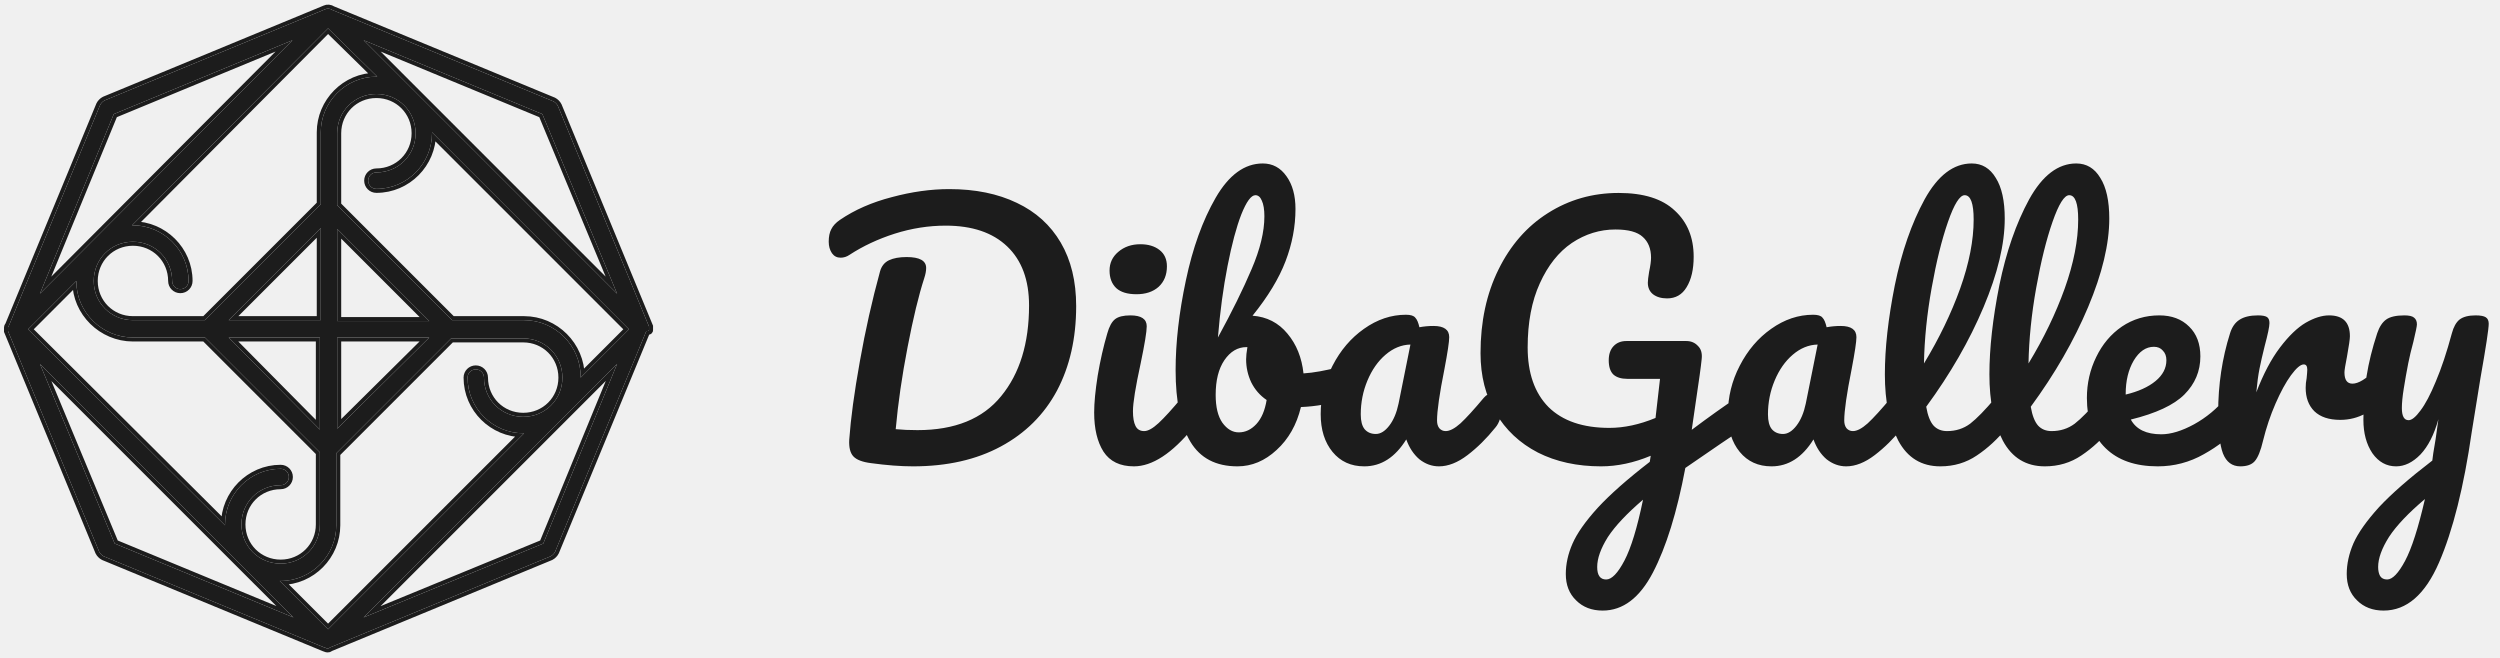
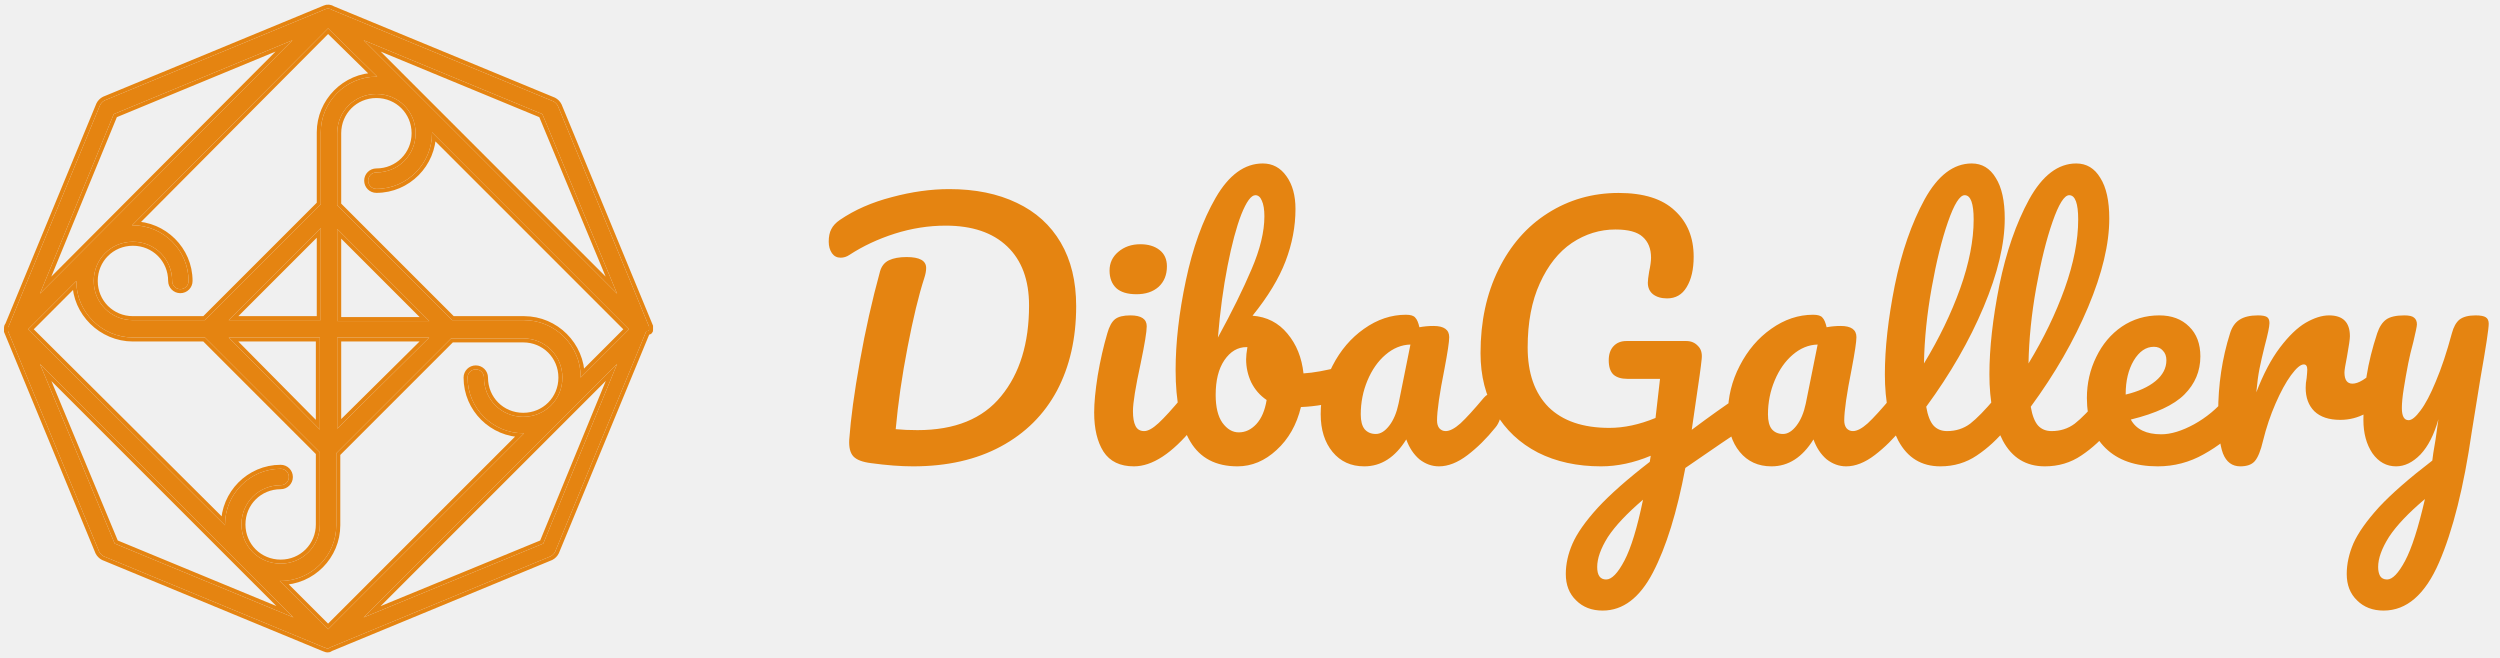
<svg xmlns="http://www.w3.org/2000/svg" width="156" height="41" viewBox="0 0 156 41" fill="none">
  <mask id="path-1-outside-1_292_762" maskUnits="userSpaceOnUse" x="-0.5" y="-0.462" width="42" height="42" fill="black">
    <rect fill="white" x="-0.5" y="-0.462" width="42" height="42" />
-     <path d="M40.5 20.604C40.5 20.547 40.5 20.547 40.5 20.49C40.5 20.433 40.5 20.376 40.5 20.376L34.81 6.607C34.753 6.493 34.639 6.379 34.526 6.322L20.756 0.632C20.585 0.519 20.415 0.519 20.301 0.575L6.531 6.265C6.418 6.322 6.304 6.436 6.247 6.55L0.557 20.319C0.5 20.376 0.5 20.433 0.5 20.433C0.5 20.49 0.5 20.49 0.5 20.547C0.5 20.604 0.5 20.661 0.5 20.661L6.19 34.43C6.247 34.544 6.361 34.658 6.474 34.715L20.244 40.405C20.301 40.405 20.358 40.462 20.415 40.462C20.471 40.462 20.529 40.462 20.585 40.405L34.355 34.715C34.469 34.658 34.583 34.544 34.639 34.43L40.329 20.661C40.5 20.661 40.5 20.604 40.5 20.604ZM17.456 36.251H17.513C19.447 36.251 20.984 34.658 20.984 32.78V28.285L28.153 21.116H32.648C34.014 21.116 35.095 22.197 35.095 23.563C35.095 24.928 34.014 26.009 32.648 26.009C31.282 26.009 30.201 24.928 30.201 23.563C30.201 23.278 29.974 23.051 29.689 23.051C29.405 23.051 29.177 23.278 29.177 23.563C29.177 25.497 30.77 27.034 32.648 27.034H32.705L20.471 39.267L17.456 36.251ZM23.544 4.786H23.487C21.553 4.786 20.016 6.379 20.016 8.257V12.752L12.79 19.978H8.295C6.93 19.978 5.849 18.897 5.849 17.531C5.849 16.166 6.93 15.085 8.295 15.085C9.661 15.085 10.742 16.166 10.742 17.531C10.742 17.816 10.969 18.044 11.254 18.044C11.538 18.044 11.766 17.816 11.766 17.531C11.766 15.597 10.173 14.06 8.295 14.06H8.238L20.471 1.77L23.544 4.786ZM19.959 21.059V26.806L14.27 21.059H19.959ZM14.27 19.978L20.016 14.231V19.978H14.27ZM21.041 21.059H26.787L21.041 26.749V21.059ZM21.041 19.978V14.288L26.787 20.035H21.041V19.978ZM8.295 21.059H12.79L19.959 28.228V32.723C19.959 34.089 18.878 35.17 17.513 35.17C16.147 35.17 15.066 34.089 15.066 32.723C15.066 31.358 16.147 30.277 17.513 30.277C17.797 30.277 18.025 30.049 18.025 29.765C18.025 29.48 17.797 29.253 17.513 29.253C15.578 29.253 14.042 30.846 14.042 32.723V32.78L1.752 20.547L4.767 17.531V17.588C4.767 19.466 6.361 21.059 8.295 21.059ZM32.705 19.978H28.21L21.041 12.809V8.314C21.041 6.948 22.122 5.867 23.487 5.867C24.853 5.867 25.934 6.948 25.934 8.314C25.934 9.679 24.853 10.76 23.487 10.76C23.203 10.76 22.975 10.988 22.975 11.273C22.975 11.557 23.203 11.785 23.487 11.785C25.422 11.785 26.958 10.191 26.958 8.314V8.257L39.248 20.547L36.233 23.563V23.506C36.233 21.571 34.639 19.978 32.705 19.978ZM38.508 18.328L22.691 2.51L33.843 7.119L38.508 18.328ZM7.1 7.119L18.253 2.51L2.491 18.328L7.1 7.119ZM2.491 22.709L18.309 38.527L7.157 33.918L2.491 22.709ZM33.9 33.918L22.691 38.527L38.508 22.709L33.9 33.918Z" />
+     <path d="M40.5 20.604C40.5 20.547 40.5 20.547 40.5 20.49C40.5 20.433 40.5 20.376 40.5 20.376L34.81 6.607C34.753 6.493 34.639 6.379 34.526 6.322L20.756 0.632C20.585 0.519 20.415 0.519 20.301 0.575L6.531 6.265C6.418 6.322 6.304 6.436 6.247 6.55L0.557 20.319C0.5 20.376 0.5 20.433 0.5 20.433C0.5 20.49 0.5 20.49 0.5 20.547C0.5 20.604 0.5 20.661 0.5 20.661L6.19 34.43C6.247 34.544 6.361 34.658 6.474 34.715L20.244 40.405C20.301 40.405 20.358 40.462 20.415 40.462C20.472 40.462 20.528 40.462 20.585 40.405L34.355 34.715C34.469 34.658 34.583 34.544 34.639 34.43L40.329 20.661C40.5 20.661 40.5 20.604 40.5 20.604ZM17.456 36.251H17.513C19.447 36.251 20.984 34.658 20.984 32.78V28.285L28.153 21.116H32.648C34.014 21.116 35.095 22.197 35.095 23.563C35.095 24.928 34.014 26.009 32.648 26.009C31.282 26.009 30.201 24.928 30.201 23.563C30.201 23.278 29.974 23.051 29.689 23.051C29.405 23.051 29.177 23.278 29.177 23.563C29.177 25.497 30.77 27.034 32.648 27.034H32.705L20.472 39.267L17.456 36.251ZM23.544 4.786H23.487C21.553 4.786 20.016 6.379 20.016 8.257V12.752L12.79 19.978H8.295C6.93 19.978 5.849 18.897 5.849 17.531C5.849 16.166 6.93 15.085 8.295 15.085C9.661 15.085 10.742 16.166 10.742 17.531C10.742 17.816 10.969 18.044 11.254 18.044C11.538 18.044 11.766 17.816 11.766 17.531C11.766 15.597 10.173 14.06 8.295 14.06H8.238L20.472 1.77L23.544 4.786ZM19.959 21.059V26.806L14.27 21.059H19.959ZM14.27 19.978L20.016 14.231V19.978H14.27ZM21.041 21.059H26.787L21.041 26.749V21.059ZM21.041 19.978V14.288L26.787 20.035H21.041V19.978ZM8.295 21.059H12.79L19.959 28.228V32.723C19.959 34.089 18.878 35.17 17.513 35.17C16.147 35.17 15.066 34.089 15.066 32.723C15.066 31.358 16.147 30.277 17.513 30.277C17.797 30.277 18.025 30.049 18.025 29.765C18.025 29.48 17.797 29.253 17.513 29.253C15.578 29.253 14.042 30.846 14.042 32.723V32.78L1.752 20.547L4.767 17.531V17.588C4.767 19.466 6.361 21.059 8.295 21.059ZM32.705 19.978H28.21L21.041 12.809V8.314C21.041 6.948 22.122 5.867 23.487 5.867C24.853 5.867 25.934 6.948 25.934 8.314C25.934 9.679 24.853 10.76 23.487 10.76C23.203 10.76 22.975 10.988 22.975 11.273C22.975 11.557 23.203 11.785 23.487 11.785C25.422 11.785 26.958 10.191 26.958 8.314V8.257L39.248 20.547L36.233 23.563V23.506C36.233 21.571 34.639 19.978 32.705 19.978ZM38.508 18.328L22.691 2.51L33.843 7.119L38.508 18.328ZM7.1 7.119L18.253 2.51L2.491 18.328L7.1 7.119ZM2.491 22.709L18.309 38.527L7.157 33.918L2.491 22.709ZM33.9 33.918L22.691 38.527L38.508 22.709L33.9 33.918Z" />
  </mask>
-   <path d="M40.5 20.604C40.5 20.547 40.5 20.547 40.5 20.49C40.5 20.433 40.5 20.376 40.5 20.376L34.81 6.607C34.753 6.493 34.639 6.379 34.526 6.322L20.756 0.632C20.585 0.519 20.415 0.519 20.301 0.575L6.531 6.265C6.418 6.322 6.304 6.436 6.247 6.55L0.557 20.319C0.5 20.376 0.5 20.433 0.5 20.433C0.5 20.49 0.5 20.49 0.5 20.547C0.5 20.604 0.5 20.661 0.5 20.661L6.19 34.43C6.247 34.544 6.361 34.658 6.474 34.715L20.244 40.405C20.301 40.405 20.358 40.462 20.415 40.462C20.471 40.462 20.529 40.462 20.585 40.405L34.355 34.715C34.469 34.658 34.583 34.544 34.639 34.43L40.329 20.661C40.5 20.661 40.5 20.604 40.5 20.604ZM17.456 36.251H17.513C19.447 36.251 20.984 34.658 20.984 32.78V28.285L28.153 21.116H32.648C34.014 21.116 35.095 22.197 35.095 23.563C35.095 24.928 34.014 26.009 32.648 26.009C31.282 26.009 30.201 24.928 30.201 23.563C30.201 23.278 29.974 23.051 29.689 23.051C29.405 23.051 29.177 23.278 29.177 23.563C29.177 25.497 30.77 27.034 32.648 27.034H32.705L20.471 39.267L17.456 36.251ZM23.544 4.786H23.487C21.553 4.786 20.016 6.379 20.016 8.257V12.752L12.79 19.978H8.295C6.93 19.978 5.849 18.897 5.849 17.531C5.849 16.166 6.93 15.085 8.295 15.085C9.661 15.085 10.742 16.166 10.742 17.531C10.742 17.816 10.969 18.044 11.254 18.044C11.538 18.044 11.766 17.816 11.766 17.531C11.766 15.597 10.173 14.06 8.295 14.06H8.238L20.471 1.77L23.544 4.786ZM19.959 21.059V26.806L14.27 21.059H19.959ZM14.27 19.978L20.016 14.231V19.978H14.27ZM21.041 21.059H26.787L21.041 26.749V21.059ZM21.041 19.978V14.288L26.787 20.035H21.041V19.978ZM8.295 21.059H12.79L19.959 28.228V32.723C19.959 34.089 18.878 35.17 17.513 35.17C16.147 35.17 15.066 34.089 15.066 32.723C15.066 31.358 16.147 30.277 17.513 30.277C17.797 30.277 18.025 30.049 18.025 29.765C18.025 29.48 17.797 29.253 17.513 29.253C15.578 29.253 14.042 30.846 14.042 32.723V32.78L1.752 20.547L4.767 17.531V17.588C4.767 19.466 6.361 21.059 8.295 21.059ZM32.705 19.978H28.21L21.041 12.809V8.314C21.041 6.948 22.122 5.867 23.487 5.867C24.853 5.867 25.934 6.948 25.934 8.314C25.934 9.679 24.853 10.76 23.487 10.76C23.203 10.76 22.975 10.988 22.975 11.273C22.975 11.557 23.203 11.785 23.487 11.785C25.422 11.785 26.958 10.191 26.958 8.314V8.257L39.248 20.547L36.233 23.563V23.506C36.233 21.571 34.639 19.978 32.705 19.978ZM38.508 18.328L22.691 2.51L33.843 7.119L38.508 18.328ZM7.1 7.119L18.253 2.51L2.491 18.328L7.1 7.119ZM2.491 22.709L18.309 38.527L7.157 33.918L2.491 22.709ZM33.9 33.918L22.691 38.527L38.508 22.709L33.9 33.918Z" fill="#1C1C1C" />
-   <path d="M40.5 20.604C40.5 20.547 40.5 20.547 40.5 20.49C40.5 20.433 40.5 20.376 40.5 20.376L34.81 6.607C34.753 6.493 34.639 6.379 34.526 6.322L20.756 0.632C20.585 0.519 20.415 0.519 20.301 0.575L6.531 6.265C6.418 6.322 6.304 6.436 6.247 6.55L0.557 20.319C0.5 20.376 0.5 20.433 0.5 20.433C0.5 20.49 0.5 20.49 0.5 20.547C0.5 20.604 0.5 20.661 0.5 20.661L6.19 34.43C6.247 34.544 6.361 34.658 6.474 34.715L20.244 40.405C20.301 40.405 20.358 40.462 20.415 40.462C20.471 40.462 20.529 40.462 20.585 40.405L34.355 34.715C34.469 34.658 34.583 34.544 34.639 34.43L40.329 20.661C40.5 20.661 40.5 20.604 40.5 20.604ZM17.456 36.251H17.513C19.447 36.251 20.984 34.658 20.984 32.78V28.285L28.153 21.116H32.648C34.014 21.116 35.095 22.197 35.095 23.563C35.095 24.928 34.014 26.009 32.648 26.009C31.282 26.009 30.201 24.928 30.201 23.563C30.201 23.278 29.974 23.051 29.689 23.051C29.405 23.051 29.177 23.278 29.177 23.563C29.177 25.497 30.77 27.034 32.648 27.034H32.705L20.471 39.267L17.456 36.251ZM23.544 4.786H23.487C21.553 4.786 20.016 6.379 20.016 8.257V12.752L12.79 19.978H8.295C6.93 19.978 5.849 18.897 5.849 17.531C5.849 16.166 6.93 15.085 8.295 15.085C9.661 15.085 10.742 16.166 10.742 17.531C10.742 17.816 10.969 18.044 11.254 18.044C11.538 18.044 11.766 17.816 11.766 17.531C11.766 15.597 10.173 14.06 8.295 14.06H8.238L20.471 1.77L23.544 4.786ZM19.959 21.059V26.806L14.27 21.059H19.959ZM14.27 19.978L20.016 14.231V19.978H14.27ZM21.041 21.059H26.787L21.041 26.749V21.059ZM21.041 19.978V14.288L26.787 20.035H21.041V19.978ZM8.295 21.059H12.79L19.959 28.228V32.723C19.959 34.089 18.878 35.17 17.513 35.17C16.147 35.17 15.066 34.089 15.066 32.723C15.066 31.358 16.147 30.277 17.513 30.277C17.797 30.277 18.025 30.049 18.025 29.765C18.025 29.48 17.797 29.253 17.513 29.253C15.578 29.253 14.042 30.846 14.042 32.723V32.78L1.752 20.547L4.767 17.531V17.588C4.767 19.466 6.361 21.059 8.295 21.059ZM32.705 19.978H28.21L21.041 12.809V8.314C21.041 6.948 22.122 5.867 23.487 5.867C24.853 5.867 25.934 6.948 25.934 8.314C25.934 9.679 24.853 10.76 23.487 10.76C23.203 10.76 22.975 10.988 22.975 11.273C22.975 11.557 23.203 11.785 23.487 11.785C25.422 11.785 26.958 10.191 26.958 8.314V8.257L39.248 20.547L36.233 23.563V23.506C36.233 21.571 34.639 19.978 32.705 19.978ZM38.508 18.328L22.691 2.51L33.843 7.119L38.508 18.328ZM7.1 7.119L18.253 2.51L2.491 18.328L7.1 7.119ZM2.491 22.709L18.309 38.527L7.157 33.918L2.491 22.709ZM33.9 33.918L22.691 38.527L38.508 22.709L33.9 33.918Z" stroke="#1C1C1C" stroke-width="0.5" mask="url(#path-1-outside-1_292_762)" />
-   <path d="M56.972 29.1C56.199 29.1 55.326 29.033 54.352 28.9C53.819 28.833 53.453 28.693 53.252 28.48C53.053 28.267 52.966 27.92 52.992 27.44C53.086 26.12 53.306 24.493 53.653 22.56C53.999 20.613 54.419 18.74 54.913 16.94C55.006 16.607 55.193 16.373 55.472 16.24C55.752 16.107 56.119 16.04 56.572 16.04C57.386 16.04 57.792 16.267 57.792 16.72C57.792 16.907 57.752 17.12 57.672 17.36C57.326 18.427 56.979 19.86 56.633 21.66C56.286 23.447 56.039 25.153 55.892 26.78C56.292 26.82 56.746 26.84 57.252 26.84C59.586 26.84 61.326 26.133 62.472 24.72C63.633 23.307 64.213 21.42 64.213 19.06C64.213 17.473 63.759 16.247 62.852 15.38C61.946 14.513 60.666 14.08 59.013 14.08C57.946 14.08 56.886 14.247 55.833 14.58C54.792 14.913 53.852 15.353 53.013 15.9C52.839 16.02 52.653 16.08 52.453 16.08C52.226 16.08 52.046 15.987 51.913 15.8C51.779 15.6 51.712 15.36 51.712 15.08C51.712 14.76 51.766 14.5 51.873 14.3C51.979 14.087 52.159 13.893 52.413 13.72C53.333 13.093 54.413 12.62 55.653 12.3C56.892 11.967 58.086 11.8 59.233 11.8C60.859 11.8 62.266 12.087 63.453 12.66C64.639 13.22 65.552 14.047 66.192 15.14C66.832 16.233 67.153 17.553 67.153 19.1C67.153 21.113 66.752 22.873 65.953 24.38C65.153 25.873 63.986 27.033 62.453 27.86C60.919 28.687 59.093 29.1 56.972 29.1ZM70.916 18.36C70.356 18.36 69.936 18.233 69.656 17.98C69.376 17.713 69.236 17.347 69.236 16.88C69.236 16.413 69.416 16.027 69.776 15.72C70.149 15.4 70.609 15.24 71.156 15.24C71.649 15.24 72.049 15.36 72.356 15.6C72.663 15.84 72.816 16.18 72.816 16.62C72.816 17.153 72.643 17.58 72.296 17.9C71.949 18.207 71.489 18.36 70.916 18.36ZM70.756 29.1C69.889 29.1 69.256 28.793 68.856 28.18C68.469 27.567 68.276 26.753 68.276 25.74C68.276 25.14 68.349 24.373 68.496 23.44C68.656 22.493 68.856 21.613 69.096 20.8C69.216 20.373 69.376 20.08 69.576 19.92C69.776 19.76 70.096 19.68 70.536 19.68C71.216 19.68 71.556 19.907 71.556 20.36C71.556 20.693 71.429 21.467 71.176 22.68C70.856 24.147 70.696 25.14 70.696 25.66C70.696 26.06 70.749 26.367 70.856 26.58C70.963 26.793 71.143 26.9 71.396 26.9C71.636 26.9 71.936 26.733 72.296 26.4C72.656 26.067 73.136 25.54 73.736 24.82C73.896 24.633 74.076 24.54 74.276 24.54C74.449 24.54 74.583 24.62 74.676 24.78C74.783 24.94 74.836 25.16 74.836 25.44C74.836 25.973 74.709 26.387 74.456 26.68C73.136 28.293 71.903 29.1 70.756 29.1ZM83.858 22.86C84.031 22.86 84.165 22.947 84.258 23.12C84.351 23.293 84.398 23.513 84.398 23.78C84.398 24.113 84.351 24.373 84.258 24.56C84.165 24.733 84.018 24.853 83.818 24.92C83.018 25.2 82.138 25.36 81.178 25.4C80.911 26.507 80.404 27.4 79.658 28.08C78.924 28.76 78.111 29.1 77.218 29.1C75.871 29.1 74.891 28.587 74.278 27.56C73.665 26.533 73.358 25.047 73.358 23.1C73.358 21.38 73.571 19.513 73.998 17.5C74.424 15.473 75.044 13.753 75.858 12.34C76.684 10.913 77.665 10.2 78.798 10.2C79.411 10.2 79.904 10.467 80.278 11C80.651 11.52 80.838 12.2 80.838 13.04C80.838 14.133 80.631 15.22 80.218 16.3C79.805 17.38 79.118 18.513 78.158 19.7C79.051 19.767 79.778 20.14 80.338 20.82C80.898 21.487 81.231 22.313 81.338 23.3C81.965 23.26 82.711 23.127 83.578 22.9C83.658 22.873 83.751 22.86 83.858 22.86ZM78.338 12.18C78.071 12.18 77.778 12.58 77.458 13.38C77.151 14.167 76.865 15.24 76.598 16.6C76.331 17.96 76.131 19.447 75.998 21.06C76.878 19.447 77.578 18.027 78.098 16.8C78.631 15.56 78.898 14.46 78.898 13.5C78.898 13.073 78.844 12.747 78.738 12.52C78.644 12.293 78.511 12.18 78.338 12.18ZM77.298 26.98C77.711 26.98 78.078 26.807 78.398 26.46C78.718 26.113 78.931 25.613 79.038 24.96C78.624 24.68 78.305 24.313 78.078 23.86C77.865 23.407 77.758 22.927 77.758 22.42C77.758 22.233 77.784 21.98 77.838 21.66H77.778C77.231 21.66 76.771 21.933 76.398 22.48C76.038 23.013 75.858 23.733 75.858 24.64C75.858 25.4 75.998 25.98 76.278 26.38C76.571 26.78 76.911 26.98 77.298 26.98ZM85.131 29.1C84.304 29.1 83.644 28.8 83.151 28.2C82.658 27.6 82.411 26.813 82.411 25.84C82.411 24.773 82.658 23.767 83.151 22.82C83.644 21.86 84.298 21.093 85.111 20.52C85.938 19.933 86.811 19.64 87.731 19.64C88.024 19.64 88.218 19.7 88.311 19.82C88.418 19.927 88.504 20.127 88.571 20.42C88.851 20.367 89.144 20.34 89.451 20.34C90.104 20.34 90.431 20.573 90.431 21.04C90.431 21.32 90.331 21.987 90.131 23.04C89.824 24.573 89.671 25.64 89.671 26.24C89.671 26.44 89.718 26.6 89.811 26.72C89.918 26.84 90.051 26.9 90.211 26.9C90.464 26.9 90.771 26.74 91.131 26.42C91.491 26.087 91.978 25.553 92.591 24.82C92.751 24.633 92.931 24.54 93.131 24.54C93.304 24.54 93.438 24.62 93.531 24.78C93.638 24.94 93.691 25.16 93.691 25.44C93.691 25.973 93.564 26.387 93.311 26.68C92.764 27.36 92.184 27.933 91.571 28.4C90.958 28.867 90.364 29.1 89.791 29.1C89.351 29.1 88.944 28.953 88.571 28.66C88.211 28.353 87.938 27.94 87.751 27.42C87.058 28.54 86.184 29.1 85.131 29.1ZM85.851 27.08C86.144 27.08 86.424 26.907 86.691 26.56C86.958 26.213 87.151 25.753 87.271 25.18L88.011 21.5C87.451 21.513 86.931 21.727 86.451 22.14C85.984 22.54 85.611 23.073 85.331 23.74C85.051 24.407 84.911 25.113 84.911 25.86C84.911 26.273 84.991 26.58 85.151 26.78C85.324 26.98 85.558 27.08 85.851 27.08ZM108.945 24.58C109.119 24.58 109.252 24.667 109.345 24.84C109.452 25 109.505 25.207 109.505 25.46C109.505 25.767 109.459 26.007 109.365 26.18C109.272 26.353 109.125 26.507 108.925 26.64C108.139 27.16 106.885 28.013 105.165 29.2C104.645 31.96 103.972 34.133 103.145 35.72C102.319 37.307 101.272 38.1 100.005 38.1C99.326 38.1 98.772 37.887 98.346 37.46C97.919 37.047 97.706 36.5 97.706 35.82C97.706 35.193 97.846 34.56 98.126 33.92C98.406 33.28 98.925 32.54 99.686 31.7C100.459 30.86 101.545 29.9 102.945 28.82L103.005 28.44C101.952 28.88 100.919 29.1 99.906 29.1C98.412 29.1 97.099 28.813 95.966 28.24C94.832 27.653 93.952 26.827 93.326 25.76C92.699 24.693 92.385 23.453 92.385 22.04C92.385 20.067 92.759 18.327 93.505 16.82C94.252 15.3 95.279 14.127 96.585 13.3C97.906 12.46 99.379 12.04 101.005 12.04C102.565 12.04 103.732 12.407 104.505 13.14C105.292 13.86 105.685 14.82 105.685 16.02C105.685 16.807 105.539 17.44 105.245 17.92C104.965 18.387 104.559 18.62 104.025 18.62C103.665 18.62 103.372 18.533 103.145 18.36C102.932 18.187 102.825 17.947 102.825 17.64C102.825 17.507 102.852 17.28 102.905 16.96C102.985 16.587 103.025 16.293 103.025 16.08C103.025 15.52 102.852 15.087 102.505 14.78C102.172 14.473 101.605 14.32 100.805 14.32C99.832 14.32 98.925 14.6 98.085 15.16C97.259 15.72 96.592 16.56 96.085 17.68C95.579 18.787 95.326 20.12 95.326 21.68C95.326 23.28 95.759 24.52 96.626 25.4C97.505 26.267 98.772 26.7 100.425 26.7C101.345 26.7 102.305 26.493 103.305 26.08L103.585 23.64H101.545C101.172 23.64 100.885 23.553 100.685 23.38C100.485 23.193 100.385 22.893 100.385 22.48C100.385 22.107 100.485 21.813 100.685 21.6C100.885 21.387 101.152 21.28 101.485 21.28H105.225C105.519 21.28 105.759 21.38 105.945 21.58C106.145 21.767 106.225 22.04 106.185 22.4C106.145 22.827 106.012 23.793 105.785 25.3L105.565 26.82C106.632 26.02 107.605 25.327 108.485 24.74C108.659 24.633 108.812 24.58 108.945 24.58ZM100.225 36.16C100.572 36.16 100.952 35.767 101.365 34.98C101.779 34.193 102.165 32.927 102.525 31.18C101.512 32.047 100.779 32.827 100.325 33.52C99.885 34.227 99.665 34.847 99.665 35.38C99.665 35.9 99.852 36.16 100.225 36.16ZM110.541 29.1C109.714 29.1 109.054 28.8 108.561 28.2C108.068 27.6 107.821 26.813 107.821 25.84C107.821 24.773 108.068 23.767 108.561 22.82C109.054 21.86 109.708 21.093 110.521 20.52C111.348 19.933 112.221 19.64 113.141 19.64C113.434 19.64 113.628 19.7 113.721 19.82C113.828 19.927 113.914 20.127 113.981 20.42C114.261 20.367 114.554 20.34 114.861 20.34C115.514 20.34 115.841 20.573 115.841 21.04C115.841 21.32 115.741 21.987 115.541 23.04C115.234 24.573 115.081 25.64 115.081 26.24C115.081 26.44 115.128 26.6 115.221 26.72C115.328 26.84 115.461 26.9 115.621 26.9C115.874 26.9 116.181 26.74 116.541 26.42C116.901 26.087 117.388 25.553 118.001 24.82C118.161 24.633 118.341 24.54 118.541 24.54C118.714 24.54 118.848 24.62 118.941 24.78C119.048 24.94 119.101 25.16 119.101 25.44C119.101 25.973 118.974 26.387 118.721 26.68C118.174 27.36 117.594 27.933 116.981 28.4C116.368 28.867 115.774 29.1 115.201 29.1C114.761 29.1 114.354 28.953 113.981 28.66C113.621 28.353 113.348 27.94 113.161 27.42C112.468 28.54 111.594 29.1 110.541 29.1ZM111.261 27.08C111.554 27.08 111.834 26.907 112.101 26.56C112.368 26.213 112.561 25.753 112.681 25.18L113.421 21.5C112.861 21.513 112.341 21.727 111.861 22.14C111.394 22.54 111.021 23.073 110.741 23.74C110.461 24.407 110.321 25.113 110.321 25.86C110.321 26.273 110.401 26.58 110.561 26.78C110.734 26.98 110.968 27.08 111.261 27.08ZM125.056 24.54C125.229 24.54 125.362 24.62 125.456 24.78C125.562 24.94 125.616 25.16 125.616 25.44C125.616 25.973 125.489 26.387 125.236 26.68C124.662 27.387 124.036 27.967 123.356 28.42C122.689 28.873 121.929 29.1 121.076 29.1C119.902 29.1 119.029 28.567 118.456 27.5C117.896 26.433 117.616 25.053 117.616 23.36C117.616 21.733 117.822 19.88 118.236 17.8C118.662 15.72 119.282 13.933 120.096 12.44C120.922 10.947 121.902 10.2 123.036 10.2C123.676 10.2 124.176 10.5 124.536 11.1C124.909 11.687 125.096 12.533 125.096 13.64C125.096 15.227 124.656 17.067 123.776 19.16C122.896 21.253 121.702 23.327 120.196 25.38C120.289 25.927 120.442 26.32 120.656 26.56C120.869 26.787 121.149 26.9 121.496 26.9C122.042 26.9 122.522 26.747 122.936 26.44C123.349 26.12 123.876 25.58 124.516 24.82C124.676 24.633 124.856 24.54 125.056 24.54ZM122.596 12.18C122.289 12.18 121.942 12.733 121.556 13.84C121.169 14.947 120.829 16.32 120.536 17.96C120.242 19.6 120.082 21.173 120.056 22.68C121.002 21.12 121.756 19.56 122.316 18C122.876 16.427 123.156 14.993 123.156 13.7C123.156 12.687 122.969 12.18 122.596 12.18ZM131.579 24.54C131.752 24.54 131.886 24.62 131.979 24.78C132.086 24.94 132.139 25.16 132.139 25.44C132.139 25.973 132.012 26.387 131.759 26.68C131.186 27.387 130.559 27.967 129.879 28.42C129.212 28.873 128.452 29.1 127.599 29.1C126.426 29.1 125.552 28.567 124.979 27.5C124.419 26.433 124.139 25.053 124.139 23.36C124.139 21.733 124.346 19.88 124.759 17.8C125.186 15.72 125.806 13.933 126.619 12.44C127.446 10.947 128.426 10.2 129.559 10.2C130.199 10.2 130.699 10.5 131.059 11.1C131.432 11.687 131.619 12.533 131.619 13.64C131.619 15.227 131.179 17.067 130.299 19.16C129.419 21.253 128.226 23.327 126.719 25.38C126.812 25.927 126.966 26.32 127.179 26.56C127.392 26.787 127.672 26.9 128.019 26.9C128.566 26.9 129.046 26.747 129.459 26.44C129.872 26.12 130.399 25.58 131.039 24.82C131.199 24.633 131.379 24.54 131.579 24.54ZM129.119 12.18C128.812 12.18 128.466 12.733 128.079 13.84C127.692 14.947 127.352 16.32 127.059 17.96C126.766 19.6 126.606 21.173 126.579 22.68C127.526 21.12 128.279 19.56 128.839 18C129.399 16.427 129.679 14.993 129.679 13.7C129.679 12.687 129.492 12.18 129.119 12.18ZM139.443 24.54C139.616 24.54 139.749 24.62 139.842 24.78C139.949 24.94 140.003 25.16 140.003 25.44C140.003 25.973 139.876 26.387 139.623 26.68C139.129 27.28 138.429 27.833 137.523 28.34C136.629 28.847 135.669 29.1 134.643 29.1C133.243 29.1 132.156 28.72 131.383 27.96C130.609 27.2 130.222 26.16 130.222 24.84C130.222 23.92 130.416 23.067 130.803 22.28C131.189 21.48 131.723 20.847 132.403 20.38C133.096 19.913 133.876 19.68 134.743 19.68C135.516 19.68 136.136 19.913 136.603 20.38C137.069 20.833 137.303 21.453 137.303 22.24C137.303 23.16 136.969 23.953 136.303 24.62C135.649 25.273 134.536 25.793 132.963 26.18C133.296 26.793 133.929 27.1 134.863 27.1C135.463 27.1 136.143 26.893 136.903 26.48C137.676 26.053 138.343 25.5 138.903 24.82C139.063 24.633 139.243 24.54 139.443 24.54ZM134.403 21.64C133.909 21.64 133.489 21.927 133.143 22.5C132.809 23.073 132.643 23.767 132.643 24.58V24.62C133.429 24.433 134.049 24.153 134.503 23.78C134.956 23.407 135.183 22.973 135.183 22.48C135.183 22.227 135.109 22.027 134.963 21.88C134.829 21.72 134.643 21.64 134.403 21.64ZM139.794 29.1C139.287 29.1 138.927 28.833 138.714 28.3C138.514 27.767 138.414 26.913 138.414 25.74C138.414 24.007 138.661 22.36 139.154 20.8C139.274 20.413 139.467 20.133 139.734 19.96C140.014 19.773 140.401 19.68 140.894 19.68C141.161 19.68 141.347 19.713 141.454 19.78C141.561 19.847 141.614 19.973 141.614 20.16C141.614 20.373 141.514 20.853 141.314 21.6C141.181 22.133 141.074 22.6 140.994 23C140.914 23.4 140.847 23.893 140.794 24.48C141.234 23.333 141.727 22.4 142.274 21.68C142.821 20.96 143.354 20.447 143.874 20.14C144.407 19.833 144.894 19.68 145.334 19.68C146.201 19.68 146.634 20.113 146.634 20.98C146.634 21.153 146.574 21.573 146.454 22.24C146.347 22.773 146.294 23.107 146.294 23.24C146.294 23.707 146.461 23.94 146.794 23.94C147.167 23.94 147.647 23.647 148.234 23.06C148.407 22.887 148.587 22.8 148.774 22.8C148.947 22.8 149.081 22.88 149.174 23.04C149.281 23.187 149.334 23.387 149.334 23.64C149.334 24.133 149.201 24.52 148.934 24.8C148.561 25.187 148.121 25.52 147.614 25.8C147.121 26.067 146.594 26.2 146.034 26.2C145.327 26.2 144.787 26.02 144.414 25.66C144.054 25.3 143.874 24.813 143.874 24.2C143.874 24 143.894 23.8 143.934 23.6C143.961 23.333 143.974 23.153 143.974 23.06C143.974 22.847 143.901 22.74 143.754 22.74C143.554 22.74 143.287 22.967 142.954 23.42C142.634 23.86 142.314 24.447 141.994 25.18C141.674 25.913 141.414 26.687 141.214 27.5C141.067 28.127 140.894 28.553 140.694 28.78C140.507 28.993 140.207 29.1 139.794 29.1ZM154.476 19.68C154.782 19.68 154.996 19.72 155.116 19.8C155.236 19.88 155.296 20.013 155.296 20.2C155.296 20.52 155.122 21.66 154.776 23.62C154.469 25.5 154.289 26.613 154.236 26.96C153.742 30.387 153.062 33.1 152.196 35.1C151.329 37.1 150.176 38.1 148.736 38.1C148.056 38.1 147.502 37.887 147.076 37.46C146.649 37.047 146.436 36.5 146.436 35.82C146.436 35.193 146.576 34.553 146.856 33.9C147.149 33.247 147.682 32.493 148.456 31.64C149.242 30.8 150.349 29.833 151.776 28.74L151.836 28.28C151.929 27.787 152.036 27.08 152.156 26.16C151.889 27.12 151.516 27.853 151.036 28.36C150.556 28.853 150.049 29.1 149.516 29.1C148.916 29.1 148.422 28.827 148.036 28.28C147.662 27.72 147.476 27.027 147.476 26.2C147.476 25.2 147.542 24.287 147.676 23.46C147.809 22.62 148.029 21.733 148.336 20.8C148.469 20.4 148.656 20.113 148.896 19.94C149.136 19.767 149.516 19.68 150.036 19.68C150.329 19.68 150.529 19.727 150.636 19.82C150.756 19.913 150.816 20.053 150.816 20.24C150.816 20.347 150.742 20.707 150.596 21.32C150.462 21.813 150.356 22.26 150.276 22.66C150.169 23.207 150.076 23.733 149.996 24.24C149.916 24.733 149.876 25.14 149.876 25.46C149.876 25.967 150.016 26.22 150.296 26.22C150.496 26.22 150.742 26.02 151.036 25.62C151.342 25.22 151.662 24.613 151.996 23.8C152.342 22.987 152.676 21.987 152.996 20.8C153.102 20.4 153.262 20.113 153.476 19.94C153.702 19.767 154.036 19.68 154.476 19.68ZM148.956 36.16C149.289 36.16 149.662 35.773 150.076 35C150.489 34.227 150.902 32.94 151.316 31.14C150.289 32.007 149.542 32.793 149.076 33.5C148.622 34.22 148.396 34.847 148.396 35.38C148.396 35.607 148.436 35.793 148.516 35.94C148.609 36.087 148.756 36.16 148.956 36.16Z" fill="#1C1C1C" />
+   <path d="M40.5 20.604C40.5 20.547 40.5 20.547 40.5 20.49C40.5 20.433 40.5 20.376 40.5 20.376L34.81 6.607C34.753 6.493 34.639 6.379 34.526 6.322L20.756 0.632C20.585 0.519 20.415 0.519 20.301 0.575L6.531 6.265C6.418 6.322 6.304 6.436 6.247 6.55L0.557 20.319C0.5 20.376 0.5 20.433 0.5 20.433C0.5 20.49 0.5 20.49 0.5 20.547C0.5 20.604 0.5 20.661 0.5 20.661L6.19 34.43C6.247 34.544 6.361 34.658 6.474 34.715L20.244 40.405C20.301 40.405 20.358 40.462 20.415 40.462C20.472 40.462 20.528 40.462 20.585 40.405L34.355 34.715C34.469 34.658 34.583 34.544 34.639 34.43L40.329 20.661C40.5 20.661 40.5 20.604 40.5 20.604ZM17.456 36.251H17.513C19.447 36.251 20.984 34.658 20.984 32.78V28.285L28.153 21.116H32.648C34.014 21.116 35.095 22.197 35.095 23.563C35.095 24.928 34.014 26.009 32.648 26.009C31.282 26.009 30.201 24.928 30.201 23.563C30.201 23.278 29.974 23.051 29.689 23.051C29.405 23.051 29.177 23.278 29.177 23.563C29.177 25.497 30.77 27.034 32.648 27.034H32.705L20.472 39.267L17.456 36.251ZM23.544 4.786H23.487C21.553 4.786 20.016 6.379 20.016 8.257V12.752L12.79 19.978H8.295C6.93 19.978 5.849 18.897 5.849 17.531C5.849 16.166 6.93 15.085 8.295 15.085C9.661 15.085 10.742 16.166 10.742 17.531C10.742 17.816 10.969 18.044 11.254 18.044C11.538 18.044 11.766 17.816 11.766 17.531C11.766 15.597 10.173 14.06 8.295 14.06H8.238L20.472 1.77L23.544 4.786ZM19.959 21.059V26.806L14.27 21.059H19.959ZM14.27 19.978L20.016 14.231V19.978H14.27ZM21.041 21.059H26.787L21.041 26.749V21.059ZM21.041 19.978V14.288L26.787 20.035H21.041V19.978ZM8.295 21.059H12.79L19.959 28.228V32.723C19.959 34.089 18.878 35.17 17.513 35.17C16.147 35.17 15.066 34.089 15.066 32.723C15.066 31.358 16.147 30.277 17.513 30.277C17.797 30.277 18.025 30.049 18.025 29.765C18.025 29.48 17.797 29.253 17.513 29.253C15.578 29.253 14.042 30.846 14.042 32.723V32.78L1.752 20.547L4.767 17.531V17.588C4.767 19.466 6.361 21.059 8.295 21.059ZM32.705 19.978H28.21L21.041 12.809V8.314C21.041 6.948 22.122 5.867 23.487 5.867C24.853 5.867 25.934 6.948 25.934 8.314C25.934 9.679 24.853 10.76 23.487 10.76C23.203 10.76 22.975 10.988 22.975 11.273C22.975 11.557 23.203 11.785 23.487 11.785C25.422 11.785 26.958 10.191 26.958 8.314V8.257L39.248 20.547L36.233 23.563V23.506C36.233 21.571 34.639 19.978 32.705 19.978ZM38.508 18.328L22.691 2.51L33.843 7.119L38.508 18.328ZM7.1 7.119L18.253 2.51L2.491 18.328L7.1 7.119ZM2.491 22.709L18.309 38.527L7.157 33.918L2.491 22.709ZM33.9 33.918L22.691 38.527L38.508 22.709L33.9 33.918Z" fill="#E58411" />
+   <path d="M40.5 20.604C40.5 20.547 40.5 20.547 40.5 20.49C40.5 20.433 40.5 20.376 40.5 20.376L34.81 6.607C34.753 6.493 34.639 6.379 34.526 6.322L20.756 0.632C20.585 0.519 20.415 0.519 20.301 0.575L6.531 6.265C6.418 6.322 6.304 6.436 6.247 6.55L0.557 20.319C0.5 20.376 0.5 20.433 0.5 20.433C0.5 20.49 0.5 20.49 0.5 20.547C0.5 20.604 0.5 20.661 0.5 20.661L6.19 34.43C6.247 34.544 6.361 34.658 6.474 34.715L20.244 40.405C20.301 40.405 20.358 40.462 20.415 40.462C20.472 40.462 20.528 40.462 20.585 40.405L34.355 34.715C34.469 34.658 34.583 34.544 34.639 34.43L40.329 20.661C40.5 20.661 40.5 20.604 40.5 20.604ZM17.456 36.251H17.513C19.447 36.251 20.984 34.658 20.984 32.78V28.285L28.153 21.116H32.648C34.014 21.116 35.095 22.197 35.095 23.563C35.095 24.928 34.014 26.009 32.648 26.009C31.282 26.009 30.201 24.928 30.201 23.563C30.201 23.278 29.974 23.051 29.689 23.051C29.405 23.051 29.177 23.278 29.177 23.563C29.177 25.497 30.77 27.034 32.648 27.034H32.705L20.472 39.267L17.456 36.251ZM23.544 4.786H23.487C21.553 4.786 20.016 6.379 20.016 8.257V12.752L12.79 19.978H8.295C6.93 19.978 5.849 18.897 5.849 17.531C5.849 16.166 6.93 15.085 8.295 15.085C9.661 15.085 10.742 16.166 10.742 17.531C10.742 17.816 10.969 18.044 11.254 18.044C11.538 18.044 11.766 17.816 11.766 17.531C11.766 15.597 10.173 14.06 8.295 14.06H8.238L20.472 1.77L23.544 4.786ZM19.959 21.059V26.806L14.27 21.059H19.959ZM14.27 19.978L20.016 14.231V19.978H14.27ZM21.041 21.059H26.787L21.041 26.749V21.059ZM21.041 19.978V14.288L26.787 20.035H21.041V19.978ZM8.295 21.059H12.79L19.959 28.228V32.723C19.959 34.089 18.878 35.17 17.513 35.17C16.147 35.17 15.066 34.089 15.066 32.723C15.066 31.358 16.147 30.277 17.513 30.277C17.797 30.277 18.025 30.049 18.025 29.765C18.025 29.48 17.797 29.253 17.513 29.253C15.578 29.253 14.042 30.846 14.042 32.723V32.78L1.752 20.547L4.767 17.531V17.588C4.767 19.466 6.361 21.059 8.295 21.059ZM32.705 19.978H28.21L21.041 12.809V8.314C21.041 6.948 22.122 5.867 23.487 5.867C24.853 5.867 25.934 6.948 25.934 8.314C25.934 9.679 24.853 10.76 23.487 10.76C23.203 10.76 22.975 10.988 22.975 11.273C22.975 11.557 23.203 11.785 23.487 11.785C25.422 11.785 26.958 10.191 26.958 8.314V8.257L39.248 20.547L36.233 23.563V23.506C36.233 21.571 34.639 19.978 32.705 19.978ZM38.508 18.328L22.691 2.51L33.843 7.119L38.508 18.328ZM7.1 7.119L18.253 2.51L2.491 18.328L7.1 7.119ZM2.491 22.709L18.309 38.527L7.157 33.918L2.491 22.709ZM33.9 33.918L22.691 38.527L38.508 22.709L33.9 33.918Z" stroke="#E58411" stroke-width="0.5" mask="url(#path-1-outside-1_292_762)" />
+   <path d="M56.972 29.1C56.199 29.1 55.326 29.033 54.352 28.9C53.819 28.833 53.453 28.693 53.252 28.48C53.053 28.267 52.966 27.92 52.992 27.44C53.086 26.12 53.306 24.493 53.653 22.56C53.999 20.613 54.419 18.74 54.913 16.94C55.006 16.607 55.193 16.373 55.472 16.24C55.752 16.107 56.119 16.04 56.572 16.04C57.386 16.04 57.792 16.267 57.792 16.72C57.792 16.907 57.752 17.12 57.672 17.36C57.326 18.427 56.979 19.86 56.633 21.66C56.286 23.447 56.039 25.153 55.892 26.78C56.292 26.82 56.746 26.84 57.252 26.84C59.586 26.84 61.326 26.133 62.472 24.72C63.633 23.307 64.213 21.42 64.213 19.06C64.213 17.473 63.759 16.247 62.852 15.38C61.946 14.513 60.666 14.08 59.013 14.08C57.946 14.08 56.886 14.247 55.833 14.58C54.792 14.913 53.852 15.353 53.013 15.9C52.839 16.02 52.653 16.08 52.453 16.08C52.226 16.08 52.046 15.987 51.913 15.8C51.779 15.6 51.712 15.36 51.712 15.08C51.712 14.76 51.766 14.5 51.873 14.3C51.979 14.087 52.159 13.893 52.413 13.72C53.333 13.093 54.413 12.62 55.653 12.3C56.892 11.967 58.086 11.8 59.233 11.8C60.859 11.8 62.266 12.087 63.453 12.66C64.639 13.22 65.552 14.047 66.192 15.14C66.832 16.233 67.153 17.553 67.153 19.1C67.153 21.113 66.752 22.873 65.953 24.38C65.153 25.873 63.986 27.033 62.453 27.86C60.919 28.687 59.093 29.1 56.972 29.1ZM70.916 18.36C70.356 18.36 69.936 18.233 69.656 17.98C69.376 17.713 69.236 17.347 69.236 16.88C69.236 16.413 69.416 16.027 69.776 15.72C70.149 15.4 70.609 15.24 71.156 15.24C71.649 15.24 72.049 15.36 72.356 15.6C72.663 15.84 72.816 16.18 72.816 16.62C72.816 17.153 72.643 17.58 72.296 17.9C71.949 18.207 71.489 18.36 70.916 18.36ZM70.756 29.1C69.889 29.1 69.256 28.793 68.856 28.18C68.469 27.567 68.276 26.753 68.276 25.74C68.276 25.14 68.349 24.373 68.496 23.44C68.656 22.493 68.856 21.613 69.096 20.8C69.216 20.373 69.376 20.08 69.576 19.92C69.776 19.76 70.096 19.68 70.536 19.68C71.216 19.68 71.556 19.907 71.556 20.36C71.556 20.693 71.429 21.467 71.176 22.68C70.856 24.147 70.696 25.14 70.696 25.66C70.696 26.06 70.749 26.367 70.856 26.58C70.963 26.793 71.143 26.9 71.396 26.9C71.636 26.9 71.936 26.733 72.296 26.4C72.656 26.067 73.136 25.54 73.736 24.82C73.896 24.633 74.076 24.54 74.276 24.54C74.449 24.54 74.583 24.62 74.676 24.78C74.783 24.94 74.836 25.16 74.836 25.44C74.836 25.973 74.709 26.387 74.456 26.68C73.136 28.293 71.903 29.1 70.756 29.1ZM83.858 22.86C84.031 22.86 84.165 22.947 84.258 23.12C84.351 23.293 84.398 23.513 84.398 23.78C84.398 24.113 84.351 24.373 84.258 24.56C84.165 24.733 84.018 24.853 83.818 24.92C83.018 25.2 82.138 25.36 81.178 25.4C80.911 26.507 80.404 27.4 79.658 28.08C78.924 28.76 78.111 29.1 77.218 29.1C75.871 29.1 74.891 28.587 74.278 27.56C73.665 26.533 73.358 25.047 73.358 23.1C73.358 21.38 73.571 19.513 73.998 17.5C74.424 15.473 75.044 13.753 75.858 12.34C76.684 10.913 77.665 10.2 78.798 10.2C79.411 10.2 79.904 10.467 80.278 11C80.651 11.52 80.838 12.2 80.838 13.04C80.838 14.133 80.631 15.22 80.218 16.3C79.805 17.38 79.118 18.513 78.158 19.7C79.051 19.767 79.778 20.14 80.338 20.82C80.898 21.487 81.231 22.313 81.338 23.3C81.965 23.26 82.711 23.127 83.578 22.9C83.658 22.873 83.751 22.86 83.858 22.86ZM78.338 12.18C78.071 12.18 77.778 12.58 77.458 13.38C77.151 14.167 76.865 15.24 76.598 16.6C76.331 17.96 76.131 19.447 75.998 21.06C76.878 19.447 77.578 18.027 78.098 16.8C78.631 15.56 78.898 14.46 78.898 13.5C78.898 13.073 78.844 12.747 78.738 12.52C78.644 12.293 78.511 12.18 78.338 12.18ZM77.298 26.98C77.711 26.98 78.078 26.807 78.398 26.46C78.718 26.113 78.931 25.613 79.038 24.96C78.624 24.68 78.305 24.313 78.078 23.86C77.865 23.407 77.758 22.927 77.758 22.42C77.758 22.233 77.784 21.98 77.838 21.66H77.778C77.231 21.66 76.771 21.933 76.398 22.48C76.038 23.013 75.858 23.733 75.858 24.64C75.858 25.4 75.998 25.98 76.278 26.38C76.571 26.78 76.911 26.98 77.298 26.98ZM85.131 29.1C84.304 29.1 83.644 28.8 83.151 28.2C82.658 27.6 82.411 26.813 82.411 25.84C82.411 24.773 82.658 23.767 83.151 22.82C83.644 21.86 84.298 21.093 85.111 20.52C85.938 19.933 86.811 19.64 87.731 19.64C88.024 19.64 88.218 19.7 88.311 19.82C88.418 19.927 88.504 20.127 88.571 20.42C88.851 20.367 89.144 20.34 89.451 20.34C90.104 20.34 90.431 20.573 90.431 21.04C90.431 21.32 90.331 21.987 90.131 23.04C89.824 24.573 89.671 25.64 89.671 26.24C89.671 26.44 89.718 26.6 89.811 26.72C89.918 26.84 90.051 26.9 90.211 26.9C90.464 26.9 90.771 26.74 91.131 26.42C91.491 26.087 91.978 25.553 92.591 24.82C92.751 24.633 92.931 24.54 93.131 24.54C93.304 24.54 93.438 24.62 93.531 24.78C93.638 24.94 93.691 25.16 93.691 25.44C93.691 25.973 93.564 26.387 93.311 26.68C92.764 27.36 92.184 27.933 91.571 28.4C90.958 28.867 90.364 29.1 89.791 29.1C89.351 29.1 88.944 28.953 88.571 28.66C88.211 28.353 87.938 27.94 87.751 27.42C87.058 28.54 86.184 29.1 85.131 29.1ZM85.851 27.08C86.144 27.08 86.424 26.907 86.691 26.56C86.958 26.213 87.151 25.753 87.271 25.18L88.011 21.5C87.451 21.513 86.931 21.727 86.451 22.14C85.984 22.54 85.611 23.073 85.331 23.74C85.051 24.407 84.911 25.113 84.911 25.86C84.911 26.273 84.991 26.58 85.151 26.78C85.324 26.98 85.558 27.08 85.851 27.08ZM108.945 24.58C109.119 24.58 109.252 24.667 109.345 24.84C109.452 25 109.505 25.207 109.505 25.46C109.505 25.767 109.459 26.007 109.365 26.18C109.272 26.353 109.125 26.507 108.925 26.64C108.139 27.16 106.885 28.013 105.165 29.2C104.645 31.96 103.972 34.133 103.145 35.72C102.319 37.307 101.272 38.1 100.005 38.1C99.326 38.1 98.772 37.887 98.346 37.46C97.919 37.047 97.706 36.5 97.706 35.82C97.706 35.193 97.846 34.56 98.126 33.92C98.406 33.28 98.925 32.54 99.686 31.7C100.459 30.86 101.545 29.9 102.945 28.82L103.005 28.44C101.952 28.88 100.919 29.1 99.906 29.1C98.412 29.1 97.099 28.813 95.966 28.24C94.832 27.653 93.952 26.827 93.326 25.76C92.699 24.693 92.385 23.453 92.385 22.04C92.385 20.067 92.759 18.327 93.505 16.82C94.252 15.3 95.279 14.127 96.585 13.3C97.906 12.46 99.379 12.04 101.005 12.04C102.565 12.04 103.732 12.407 104.505 13.14C105.292 13.86 105.685 14.82 105.685 16.02C105.685 16.807 105.539 17.44 105.245 17.92C104.965 18.387 104.559 18.62 104.025 18.62C103.665 18.62 103.372 18.533 103.145 18.36C102.932 18.187 102.825 17.947 102.825 17.64C102.825 17.507 102.852 17.28 102.905 16.96C102.985 16.587 103.025 16.293 103.025 16.08C103.025 15.52 102.852 15.087 102.505 14.78C102.172 14.473 101.605 14.32 100.805 14.32C99.832 14.32 98.925 14.6 98.085 15.16C97.259 15.72 96.592 16.56 96.085 17.68C95.579 18.787 95.326 20.12 95.326 21.68C95.326 23.28 95.759 24.52 96.626 25.4C97.505 26.267 98.772 26.7 100.425 26.7C101.345 26.7 102.305 26.493 103.305 26.08L103.585 23.64H101.545C101.172 23.64 100.885 23.553 100.685 23.38C100.485 23.193 100.385 22.893 100.385 22.48C100.385 22.107 100.485 21.813 100.685 21.6C100.885 21.387 101.152 21.28 101.485 21.28H105.225C105.519 21.28 105.759 21.38 105.945 21.58C106.145 21.767 106.225 22.04 106.185 22.4C106.145 22.827 106.012 23.793 105.785 25.3L105.565 26.82C106.632 26.02 107.605 25.327 108.485 24.74C108.659 24.633 108.812 24.58 108.945 24.58ZM100.225 36.16C100.572 36.16 100.952 35.767 101.365 34.98C101.779 34.193 102.165 32.927 102.525 31.18C101.512 32.047 100.779 32.827 100.325 33.52C99.885 34.227 99.665 34.847 99.665 35.38C99.665 35.9 99.852 36.16 100.225 36.16ZM110.541 29.1C109.714 29.1 109.054 28.8 108.561 28.2C108.068 27.6 107.821 26.813 107.821 25.84C107.821 24.773 108.068 23.767 108.561 22.82C109.054 21.86 109.708 21.093 110.521 20.52C111.348 19.933 112.221 19.64 113.141 19.64C113.434 19.64 113.628 19.7 113.721 19.82C113.828 19.927 113.914 20.127 113.981 20.42C114.261 20.367 114.554 20.34 114.861 20.34C115.514 20.34 115.841 20.573 115.841 21.04C115.841 21.32 115.741 21.987 115.541 23.04C115.234 24.573 115.081 25.64 115.081 26.24C115.081 26.44 115.128 26.6 115.221 26.72C115.328 26.84 115.461 26.9 115.621 26.9C115.874 26.9 116.181 26.74 116.541 26.42C116.901 26.087 117.388 25.553 118.001 24.82C118.161 24.633 118.341 24.54 118.541 24.54C118.714 24.54 118.848 24.62 118.941 24.78C119.048 24.94 119.101 25.16 119.101 25.44C119.101 25.973 118.974 26.387 118.721 26.68C118.174 27.36 117.594 27.933 116.981 28.4C116.368 28.867 115.774 29.1 115.201 29.1C114.761 29.1 114.354 28.953 113.981 28.66C113.621 28.353 113.348 27.94 113.161 27.42C112.468 28.54 111.594 29.1 110.541 29.1ZM111.261 27.08C111.554 27.08 111.834 26.907 112.101 26.56C112.368 26.213 112.561 25.753 112.681 25.18L113.421 21.5C112.861 21.513 112.341 21.727 111.861 22.14C111.394 22.54 111.021 23.073 110.741 23.74C110.461 24.407 110.321 25.113 110.321 25.86C110.321 26.273 110.401 26.58 110.561 26.78C110.734 26.98 110.968 27.08 111.261 27.08ZM125.056 24.54C125.229 24.54 125.362 24.62 125.456 24.78C125.562 24.94 125.616 25.16 125.616 25.44C125.616 25.973 125.489 26.387 125.236 26.68C124.662 27.387 124.036 27.967 123.356 28.42C122.689 28.873 121.929 29.1 121.076 29.1C119.902 29.1 119.029 28.567 118.456 27.5C117.896 26.433 117.616 25.053 117.616 23.36C117.616 21.733 117.822 19.88 118.236 17.8C118.662 15.72 119.282 13.933 120.096 12.44C120.922 10.947 121.902 10.2 123.036 10.2C123.676 10.2 124.176 10.5 124.536 11.1C124.909 11.687 125.096 12.533 125.096 13.64C125.096 15.227 124.656 17.067 123.776 19.16C122.896 21.253 121.702 23.327 120.196 25.38C120.289 25.927 120.442 26.32 120.656 26.56C120.869 26.787 121.149 26.9 121.496 26.9C122.042 26.9 122.522 26.747 122.936 26.44C123.349 26.12 123.876 25.58 124.516 24.82C124.676 24.633 124.856 24.54 125.056 24.54ZM122.596 12.18C122.289 12.18 121.942 12.733 121.556 13.84C121.169 14.947 120.829 16.32 120.536 17.96C120.242 19.6 120.082 21.173 120.056 22.68C121.002 21.12 121.756 19.56 122.316 18C122.876 16.427 123.156 14.993 123.156 13.7C123.156 12.687 122.969 12.18 122.596 12.18ZM131.579 24.54C131.752 24.54 131.886 24.62 131.979 24.78C132.086 24.94 132.139 25.16 132.139 25.44C132.139 25.973 132.012 26.387 131.759 26.68C131.186 27.387 130.559 27.967 129.879 28.42C129.212 28.873 128.452 29.1 127.599 29.1C126.426 29.1 125.552 28.567 124.979 27.5C124.419 26.433 124.139 25.053 124.139 23.36C124.139 21.733 124.346 19.88 124.759 17.8C125.186 15.72 125.806 13.933 126.619 12.44C127.446 10.947 128.426 10.2 129.559 10.2C130.199 10.2 130.699 10.5 131.059 11.1C131.432 11.687 131.619 12.533 131.619 13.64C131.619 15.227 131.179 17.067 130.299 19.16C129.419 21.253 128.226 23.327 126.719 25.38C126.812 25.927 126.966 26.32 127.179 26.56C127.392 26.787 127.672 26.9 128.019 26.9C128.566 26.9 129.046 26.747 129.459 26.44C129.872 26.12 130.399 25.58 131.039 24.82C131.199 24.633 131.379 24.54 131.579 24.54ZM129.119 12.18C128.812 12.18 128.466 12.733 128.079 13.84C127.692 14.947 127.352 16.32 127.059 17.96C126.766 19.6 126.606 21.173 126.579 22.68C127.526 21.12 128.279 19.56 128.839 18C129.399 16.427 129.679 14.993 129.679 13.7C129.679 12.687 129.492 12.18 129.119 12.18ZM139.443 24.54C139.616 24.54 139.749 24.62 139.842 24.78C139.949 24.94 140.003 25.16 140.003 25.44C140.003 25.973 139.876 26.387 139.623 26.68C139.129 27.28 138.429 27.833 137.523 28.34C136.629 28.847 135.669 29.1 134.643 29.1C133.243 29.1 132.156 28.72 131.383 27.96C130.609 27.2 130.222 26.16 130.222 24.84C130.222 23.92 130.416 23.067 130.803 22.28C131.189 21.48 131.723 20.847 132.403 20.38C133.096 19.913 133.876 19.68 134.743 19.68C135.516 19.68 136.136 19.913 136.603 20.38C137.069 20.833 137.303 21.453 137.303 22.24C137.303 23.16 136.969 23.953 136.303 24.62C135.649 25.273 134.536 25.793 132.963 26.18C133.296 26.793 133.929 27.1 134.863 27.1C135.463 27.1 136.143 26.893 136.903 26.48C137.676 26.053 138.343 25.5 138.903 24.82C139.063 24.633 139.243 24.54 139.443 24.54ZM134.403 21.64C133.909 21.64 133.489 21.927 133.143 22.5C132.809 23.073 132.643 23.767 132.643 24.58V24.62C133.429 24.433 134.049 24.153 134.503 23.78C134.956 23.407 135.183 22.973 135.183 22.48C135.183 22.227 135.109 22.027 134.963 21.88C134.829 21.72 134.643 21.64 134.403 21.64ZM139.794 29.1C139.287 29.1 138.927 28.833 138.714 28.3C138.514 27.767 138.414 26.913 138.414 25.74C138.414 24.007 138.661 22.36 139.154 20.8C139.274 20.413 139.467 20.133 139.734 19.96C140.014 19.773 140.401 19.68 140.894 19.68C141.161 19.68 141.347 19.713 141.454 19.78C141.561 19.847 141.614 19.973 141.614 20.16C141.614 20.373 141.514 20.853 141.314 21.6C141.181 22.133 141.074 22.6 140.994 23C140.914 23.4 140.847 23.893 140.794 24.48C141.234 23.333 141.727 22.4 142.274 21.68C142.821 20.96 143.354 20.447 143.874 20.14C144.407 19.833 144.894 19.68 145.334 19.68C146.201 19.68 146.634 20.113 146.634 20.98C146.634 21.153 146.574 21.573 146.454 22.24C146.347 22.773 146.294 23.107 146.294 23.24C146.294 23.707 146.461 23.94 146.794 23.94C147.167 23.94 147.647 23.647 148.234 23.06C148.407 22.887 148.587 22.8 148.774 22.8C148.947 22.8 149.081 22.88 149.174 23.04C149.281 23.187 149.334 23.387 149.334 23.64C149.334 24.133 149.201 24.52 148.934 24.8C148.561 25.187 148.121 25.52 147.614 25.8C147.121 26.067 146.594 26.2 146.034 26.2C145.327 26.2 144.787 26.02 144.414 25.66C144.054 25.3 143.874 24.813 143.874 24.2C143.874 24 143.894 23.8 143.934 23.6C143.961 23.333 143.974 23.153 143.974 23.06C143.974 22.847 143.901 22.74 143.754 22.74C143.554 22.74 143.287 22.967 142.954 23.42C142.634 23.86 142.314 24.447 141.994 25.18C141.674 25.913 141.414 26.687 141.214 27.5C141.067 28.127 140.894 28.553 140.694 28.78C140.507 28.993 140.207 29.1 139.794 29.1ZM154.476 19.68C154.782 19.68 154.996 19.72 155.116 19.8C155.236 19.88 155.296 20.013 155.296 20.2C155.296 20.52 155.122 21.66 154.776 23.62C154.469 25.5 154.289 26.613 154.236 26.96C153.742 30.387 153.062 33.1 152.196 35.1C151.329 37.1 150.176 38.1 148.736 38.1C148.056 38.1 147.502 37.887 147.076 37.46C146.649 37.047 146.436 36.5 146.436 35.82C146.436 35.193 146.576 34.553 146.856 33.9C147.149 33.247 147.682 32.493 148.456 31.64C149.242 30.8 150.349 29.833 151.776 28.74L151.836 28.28C151.929 27.787 152.036 27.08 152.156 26.16C151.889 27.12 151.516 27.853 151.036 28.36C150.556 28.853 150.049 29.1 149.516 29.1C148.916 29.1 148.422 28.827 148.036 28.28C147.662 27.72 147.476 27.027 147.476 26.2C147.476 25.2 147.542 24.287 147.676 23.46C147.809 22.62 148.029 21.733 148.336 20.8C148.469 20.4 148.656 20.113 148.896 19.94C149.136 19.767 149.516 19.68 150.036 19.68C150.329 19.68 150.529 19.727 150.636 19.82C150.756 19.913 150.816 20.053 150.816 20.24C150.816 20.347 150.742 20.707 150.596 21.32C150.462 21.813 150.356 22.26 150.276 22.66C150.169 23.207 150.076 23.733 149.996 24.24C149.916 24.733 149.876 25.14 149.876 25.46C149.876 25.967 150.016 26.22 150.296 26.22C150.496 26.22 150.742 26.02 151.036 25.62C151.342 25.22 151.662 24.613 151.996 23.8C152.342 22.987 152.676 21.987 152.996 20.8C153.102 20.4 153.262 20.113 153.476 19.94C153.702 19.767 154.036 19.68 154.476 19.68ZM148.956 36.16C149.289 36.16 149.662 35.773 150.076 35C150.489 34.227 150.902 32.94 151.316 31.14C150.289 32.007 149.542 32.793 149.076 33.5C148.622 34.22 148.396 34.847 148.396 35.38C148.396 35.607 148.436 35.793 148.516 35.94C148.609 36.087 148.756 36.16 148.956 36.16Z" fill="#E58411" />
</svg>
